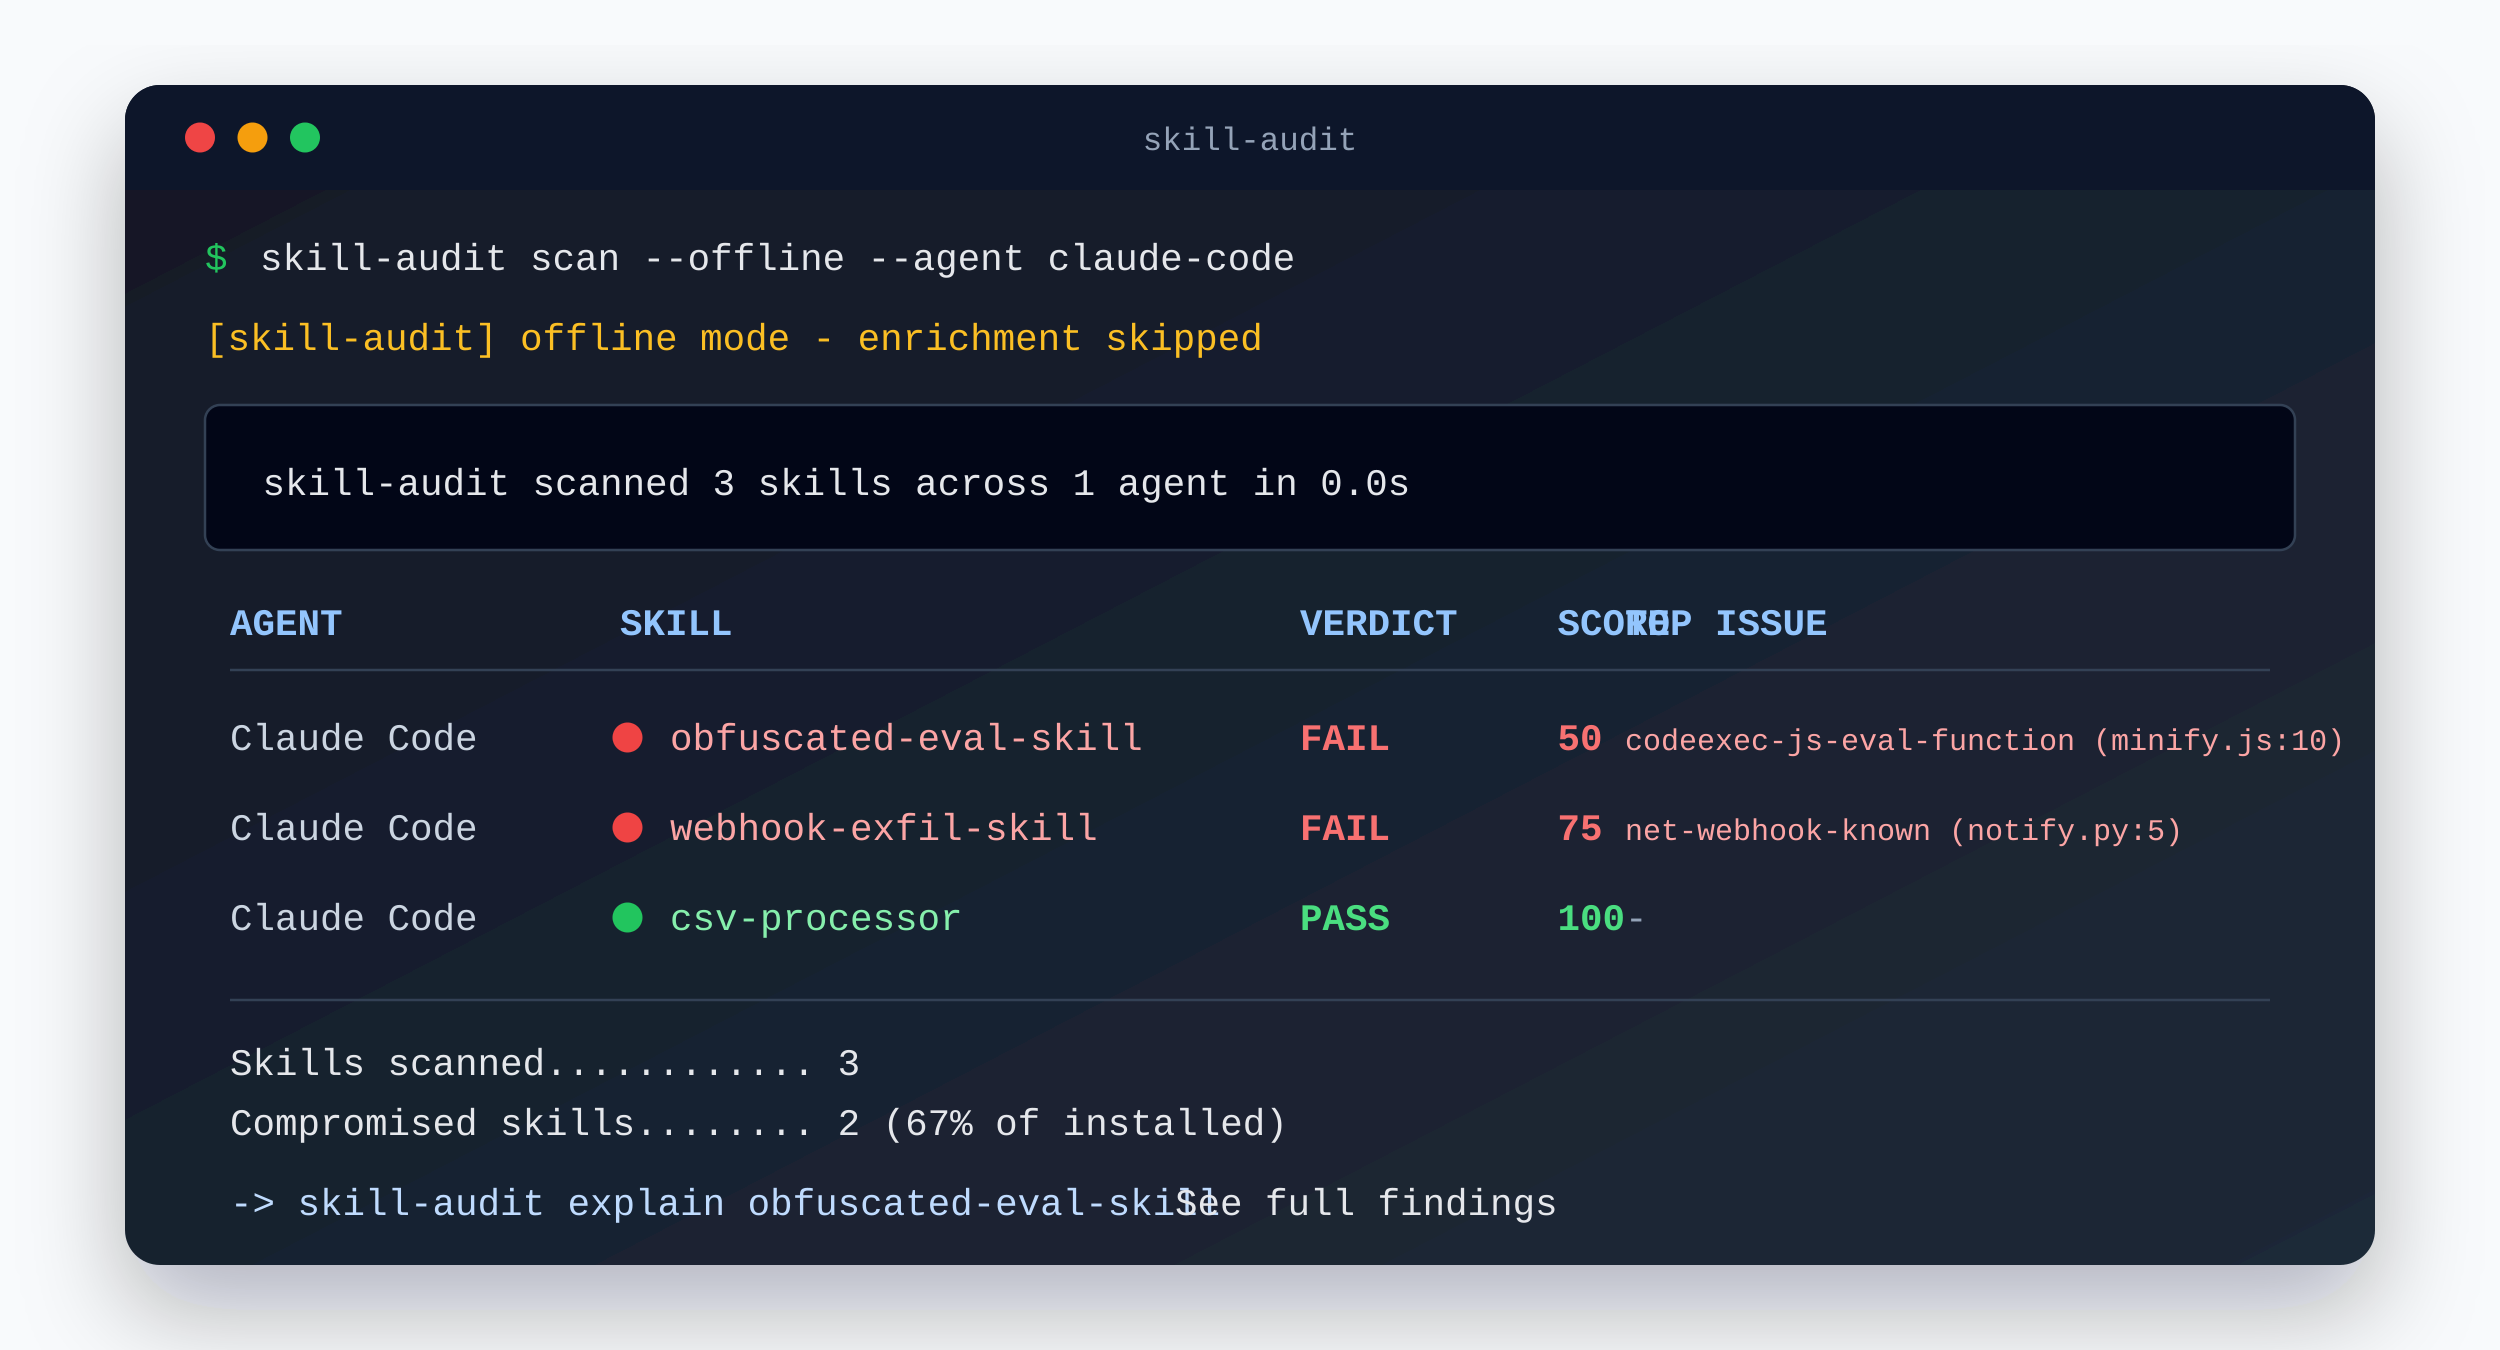
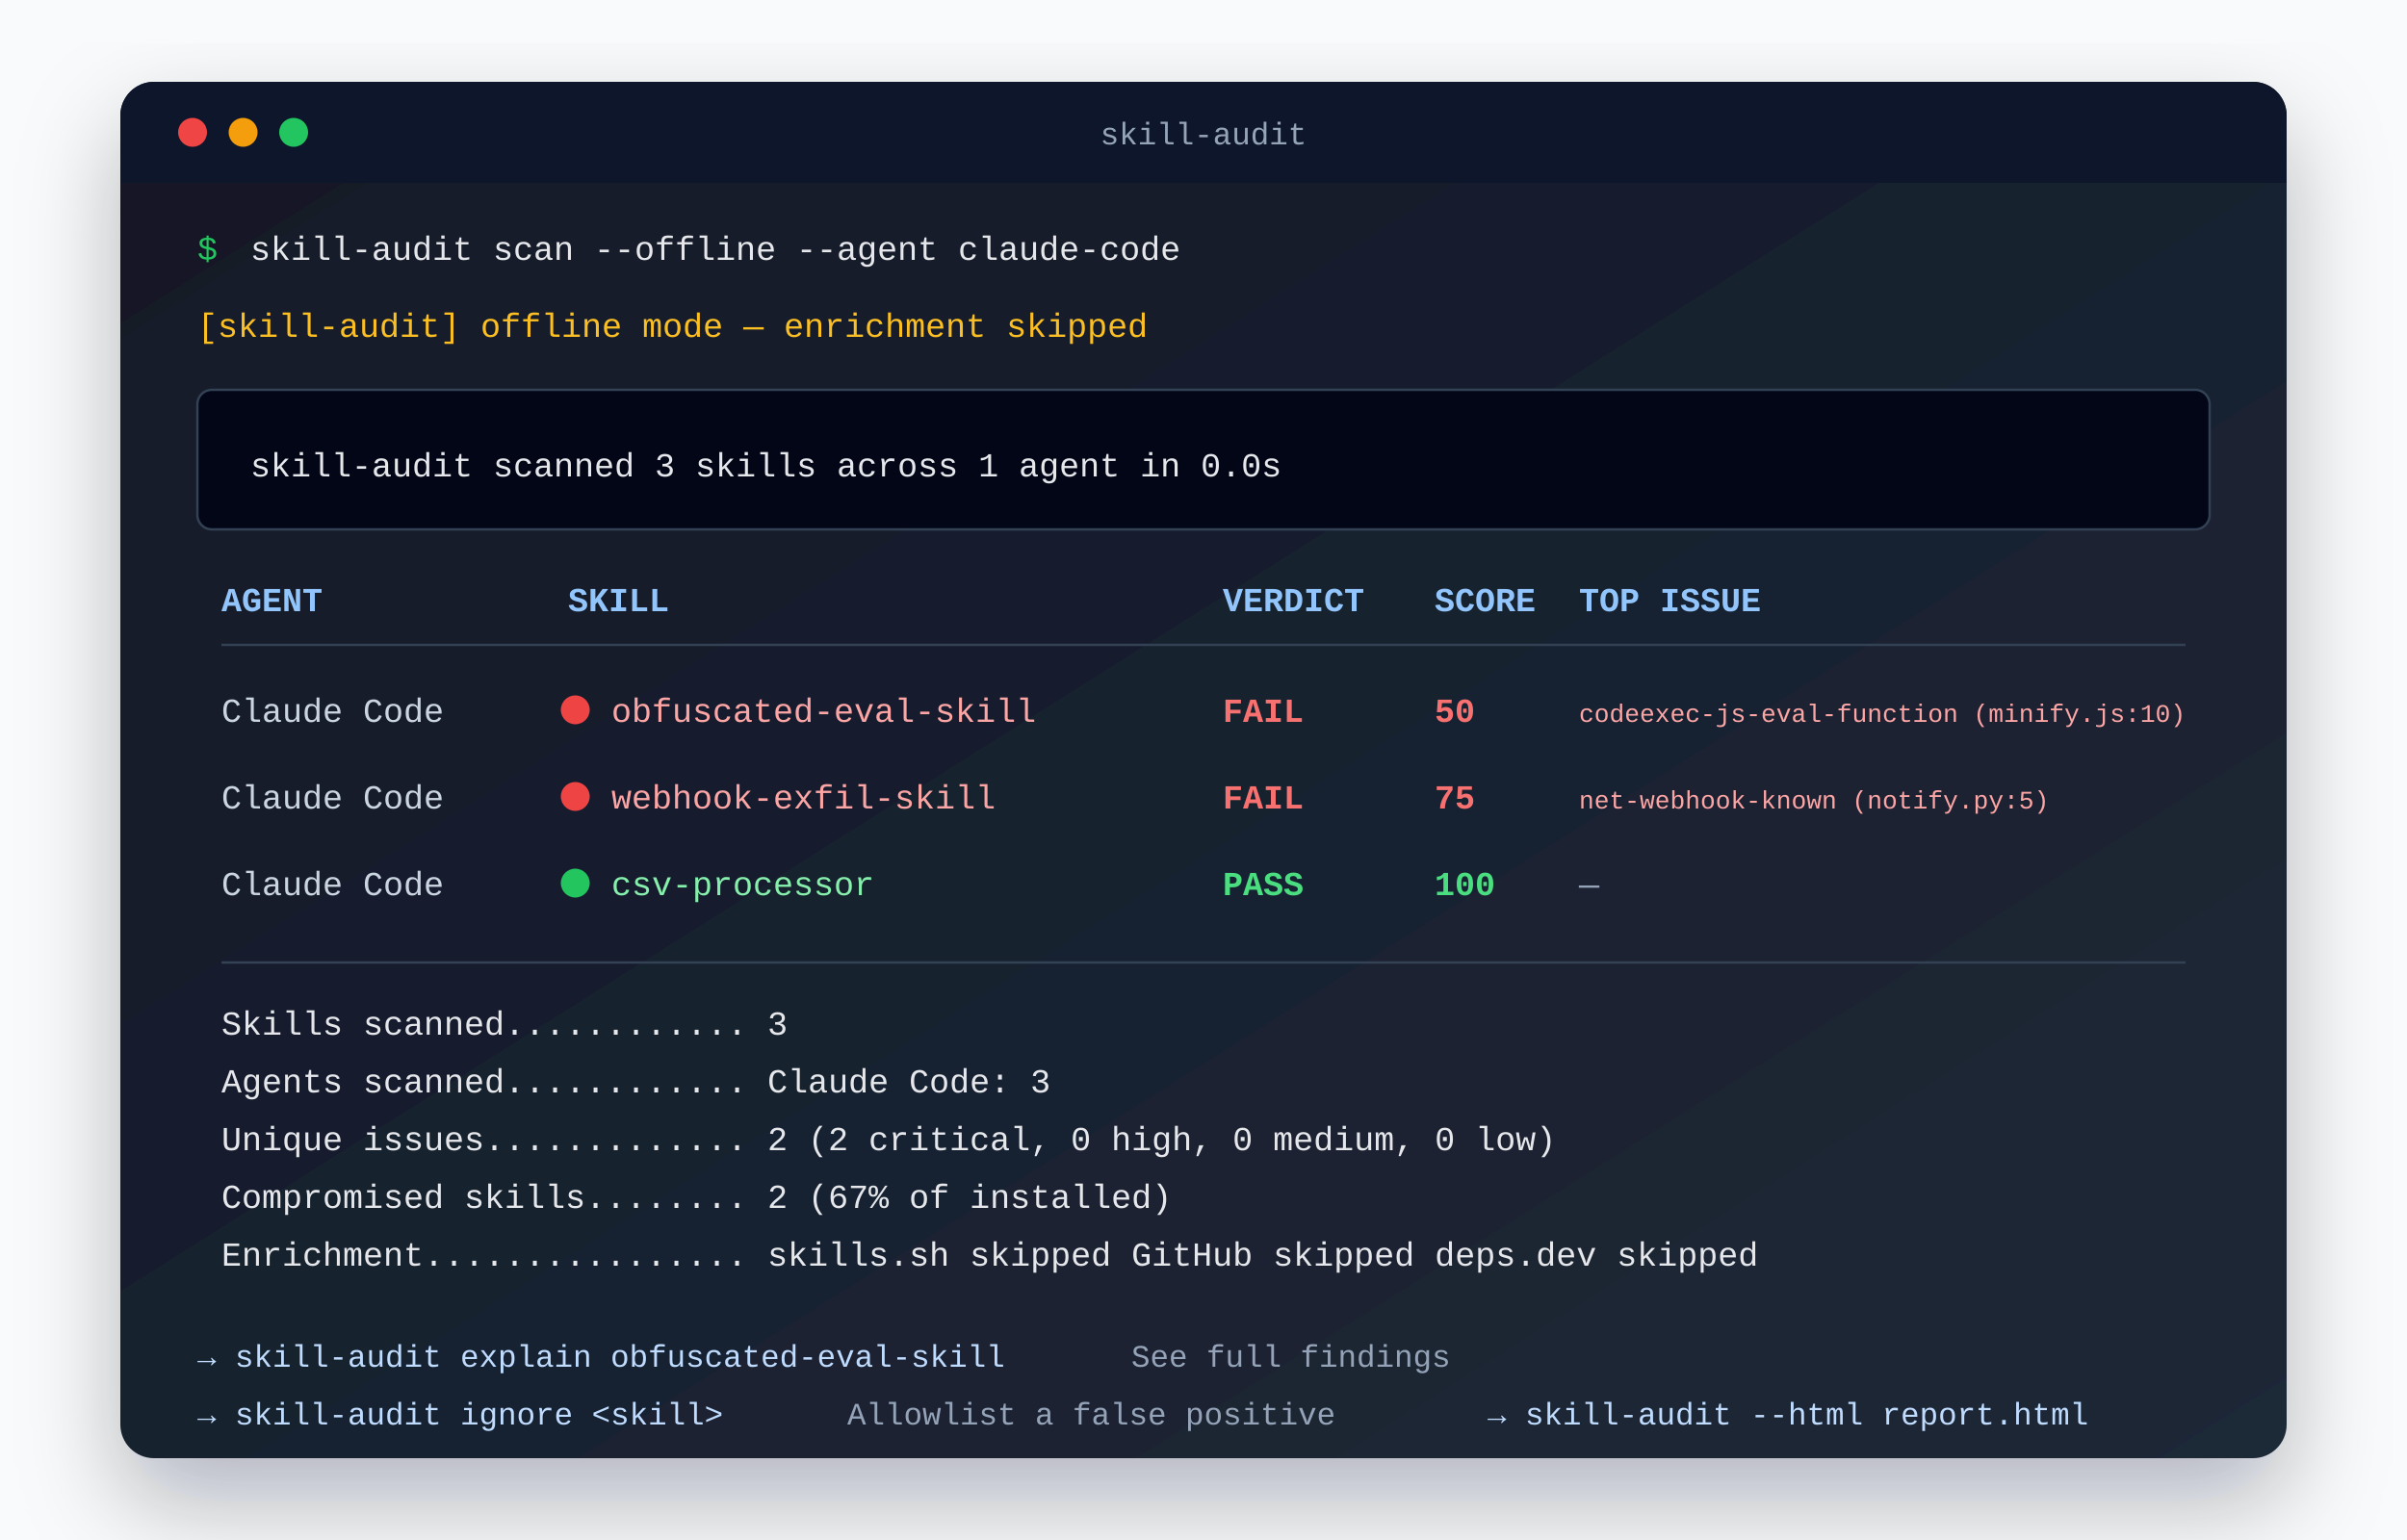
- <svg xmlns="http://www.w3.org/2000/svg" width="1000" height="540" viewBox="0 0 1000 540" role="img" aria-labelledby="title desc">
+ <svg xmlns="http://www.w3.org/2000/svg" width="1000" height="640" viewBox="0 0 1000 640" role="img" aria-labelledby="title desc">
  <defs>
    <linearGradient id="screen" x1="0" y1="0" x2="1" y2="1">
      <stop offset="0" stop-color="#111827" />
      <stop offset="1" stop-color="#1f2937" />
    </linearGradient>
    <filter id="shadow" x="-10%" y="-10%" width="120%" height="120%">
      <feDropShadow dx="0" dy="18" stdDeviation="20" flood-color="#020617" flood-opacity="0.28" />
    </filter>
+     <clipPath id="terminal-body">
+       <rect x="78" y="94" width="844" height="456" />
+     </clipPath>
+     <clipPath id="issue-column">
+       <rect x="654" y="246" width="274" height="118" />
+     </clipPath>
  </defs>
-   <rect width="1000" height="540" fill="#f8fafc" />
+   <rect width="1000" height="640" fill="#f8fafc" />
  <g filter="url(#shadow)">
-     <rect x="50" y="34" width="900" height="472" rx="14" fill="url(#screen)" />
+     <rect x="50" y="34" width="900" height="572" rx="14" fill="url(#screen)" />
    <rect x="50" y="34" width="900" height="42" rx="14" fill="#0f172a" />
    <rect x="50" y="62" width="900" height="14" fill="#0f172a" />
    <circle cx="80" cy="55" r="6" fill="#ef4444" />
    <circle cx="101" cy="55" r="6" fill="#f59e0b" />
    <circle cx="122" cy="55" r="6" fill="#22c55e" />
    <text x="500" y="60" text-anchor="middle" font-family="SFMono-Regular, Consolas, 'Liberation Mono', monospace" font-size="13" fill="#94a3b8">skill-audit</text>
  </g>
-   <g font-family="SFMono-Regular, Consolas, 'Liberation Mono', monospace" font-size="15">
+   <g clip-path="url(#terminal-body)" font-family="SFMono-Regular, Consolas, 'Liberation Mono', monospace" font-size="14">
    <text x="82" y="108" fill="#22c55e">$</text>
    <text x="104" y="108" fill="#e5e7eb">skill-audit scan --offline --agent claude-code</text>
-     <text x="82" y="140" fill="#fbbf24">[skill-audit] offline mode - enrichment skipped</text>
+     <text x="82" y="140" fill="#fbbf24">[skill-audit] offline mode — enrichment skipped</text>
    <rect x="82" y="162" width="836" height="58" rx="6" fill="#020617" stroke="#334155" />
-     <text x="105" y="198" fill="#e5e7eb">skill-audit  scanned 3 skills across 1 agent in 0.0s</text>
+     <text x="104" y="198" fill="#e5e7eb">skill-audit  scanned 3 skills across 1 agent in 0.0s</text>
    <text x="92" y="254" fill="#93c5fd" font-weight="700">AGENT</text>
-     <text x="248" y="254" fill="#93c5fd" font-weight="700">SKILL</text>
-     <text x="520" y="254" fill="#93c5fd" font-weight="700">VERDICT</text>
-     <text x="623" y="254" fill="#93c5fd" font-weight="700">SCORE</text>
-     <text x="650" y="254" fill="#93c5fd" font-weight="700">TOP ISSUE</text>
+     <text x="236" y="254" fill="#93c5fd" font-weight="700">SKILL</text>
+     <text x="508" y="254" fill="#93c5fd" font-weight="700">VERDICT</text>
+     <text x="596" y="254" fill="#93c5fd" font-weight="700">SCORE</text>
+     <text x="656" y="254" fill="#93c5fd" font-weight="700">TOP ISSUE</text>
    <line x1="92" y1="268" x2="908" y2="268" stroke="#334155" />
    <text x="92" y="300" fill="#cbd5e1">Claude Code</text>
-     <circle cx="251" cy="295" r="6" fill="#ef4444" />
-     <text x="268" y="300" fill="#fca5a5">obfuscated-eval-skill</text>
-     <text x="520" y="300" fill="#f87171" font-weight="700">FAIL</text>
-     <text x="623" y="300" fill="#f87171" font-weight="700">50</text>
-     <text x="650" y="300" fill="#fca5a5" font-size="12">codeexec-js-eval-function (minify.js:10)</text>
+     <circle cx="239" cy="295" r="6" fill="#ef4444" />
+     <text x="254" y="300" fill="#fca5a5">obfuscated-eval-skill</text>
+     <text x="508" y="300" fill="#f87171" font-weight="700">FAIL</text>
+     <text x="596" y="300" fill="#f87171" font-weight="700">50</text>
+     <g clip-path="url(#issue-column)">
+       <text x="656" y="300" fill="#fca5a5" font-size="10.5">codeexec-js-eval-function (minify.js:10)</text>
+     </g>
    <text x="92" y="336" fill="#cbd5e1">Claude Code</text>
-     <circle cx="251" cy="331" r="6" fill="#ef4444" />
-     <text x="268" y="336" fill="#fca5a5">webhook-exfil-skill</text>
-     <text x="520" y="336" fill="#f87171" font-weight="700">FAIL</text>
-     <text x="623" y="336" fill="#f87171" font-weight="700">75</text>
-     <text x="650" y="336" fill="#fca5a5" font-size="12">net-webhook-known (notify.py:5)</text>
+     <circle cx="239" cy="331" r="6" fill="#ef4444" />
+     <text x="254" y="336" fill="#fca5a5">webhook-exfil-skill</text>
+     <text x="508" y="336" fill="#f87171" font-weight="700">FAIL</text>
+     <text x="596" y="336" fill="#f87171" font-weight="700">75</text>
+     <g clip-path="url(#issue-column)">
+       <text x="656" y="336" fill="#fca5a5" font-size="10.5">net-webhook-known (notify.py:5)</text>
+     </g>
    <text x="92" y="372" fill="#cbd5e1">Claude Code</text>
-     <circle cx="251" cy="367" r="6" fill="#22c55e" />
-     <text x="268" y="372" fill="#86efac">csv-processor</text>
-     <text x="520" y="372" fill="#4ade80" font-weight="700">PASS</text>
-     <text x="623" y="372" fill="#4ade80" font-weight="700">100</text>
-     <text x="650" y="372" fill="#94a3b8">-</text>
+     <circle cx="239" cy="367" r="6" fill="#22c55e" />
+     <text x="254" y="372" fill="#86efac">csv-processor</text>
+     <text x="508" y="372" fill="#4ade80" font-weight="700">PASS</text>
+     <text x="596" y="372" fill="#4ade80" font-weight="700">100</text>
+     <text x="656" y="372" fill="#94a3b8">—</text>
    <line x1="92" y1="400" x2="908" y2="400" stroke="#334155" />
    <text x="92" y="430" fill="#e5e7eb">Skills scanned............ 3</text>
-     <text x="92" y="454" fill="#e5e7eb">Compromised skills........ 2   (67% of installed)</text>
-     <text x="92" y="486" fill="#bfdbfe">-&gt; skill-audit explain obfuscated-eval-skill</text>
-     <text x="470" y="486" fill="#e5e7eb">See full findings</text>
+     <text x="92" y="454" fill="#e5e7eb">Agents scanned............ Claude Code: 3</text>
+     <text x="92" y="478" fill="#e5e7eb">Unique issues............. 2  (2 critical, 0 high, 0 medium, 0 low)</text>
+     <text x="92" y="502" fill="#e5e7eb">Compromised skills........ 2   (67% of installed)</text>
+     <text x="92" y="526" fill="#e5e7eb">Enrichment................ skills.sh skipped  GitHub skipped  deps.dev skipped</text>
+   </g>
+   <g font-family="SFMono-Regular, Consolas, 'Liberation Mono', monospace" font-size="13">
+     <text x="82" y="568" fill="#bfdbfe">→ skill-audit explain obfuscated-eval-skill</text>
+     <text x="470" y="568" fill="#94a3b8">See full findings</text>
+     <text x="82" y="592" fill="#bfdbfe">→ skill-audit ignore &lt;skill&gt;</text>
+     <text x="352" y="592" fill="#94a3b8">Allowlist a false positive</text>
+     <text x="618" y="592" fill="#bfdbfe">→ skill-audit --html report.html</text>
  </g>
</svg>
